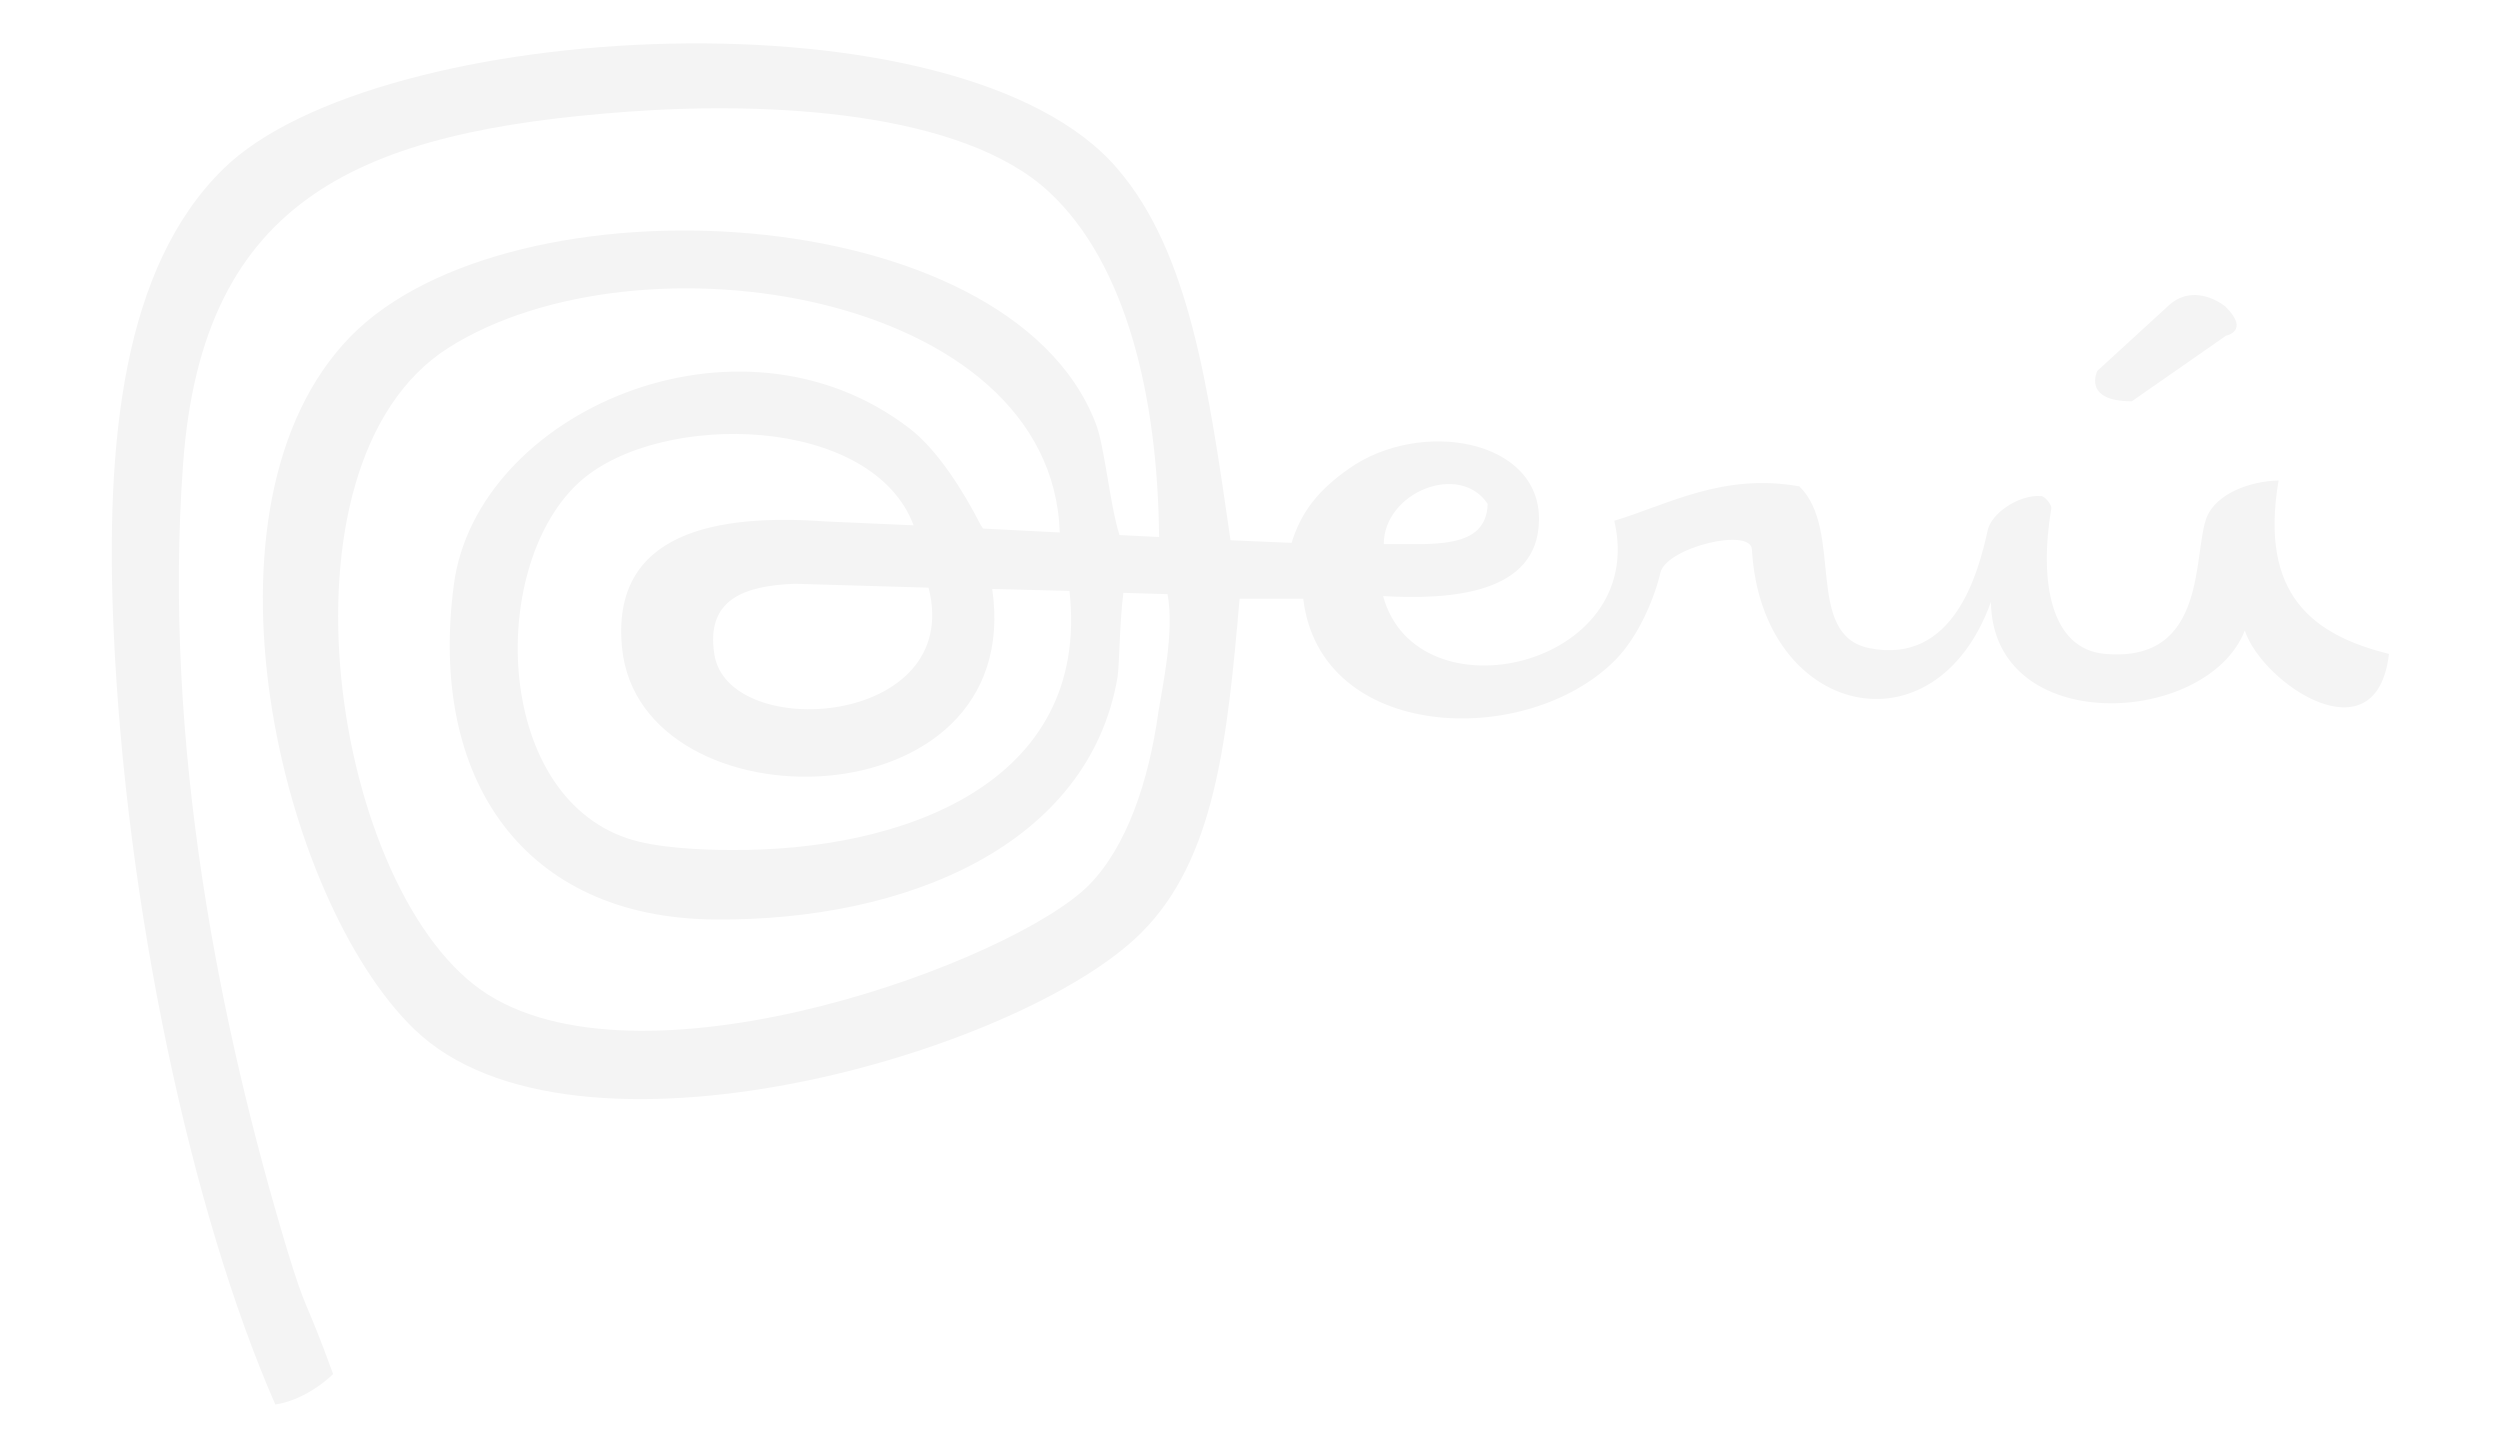
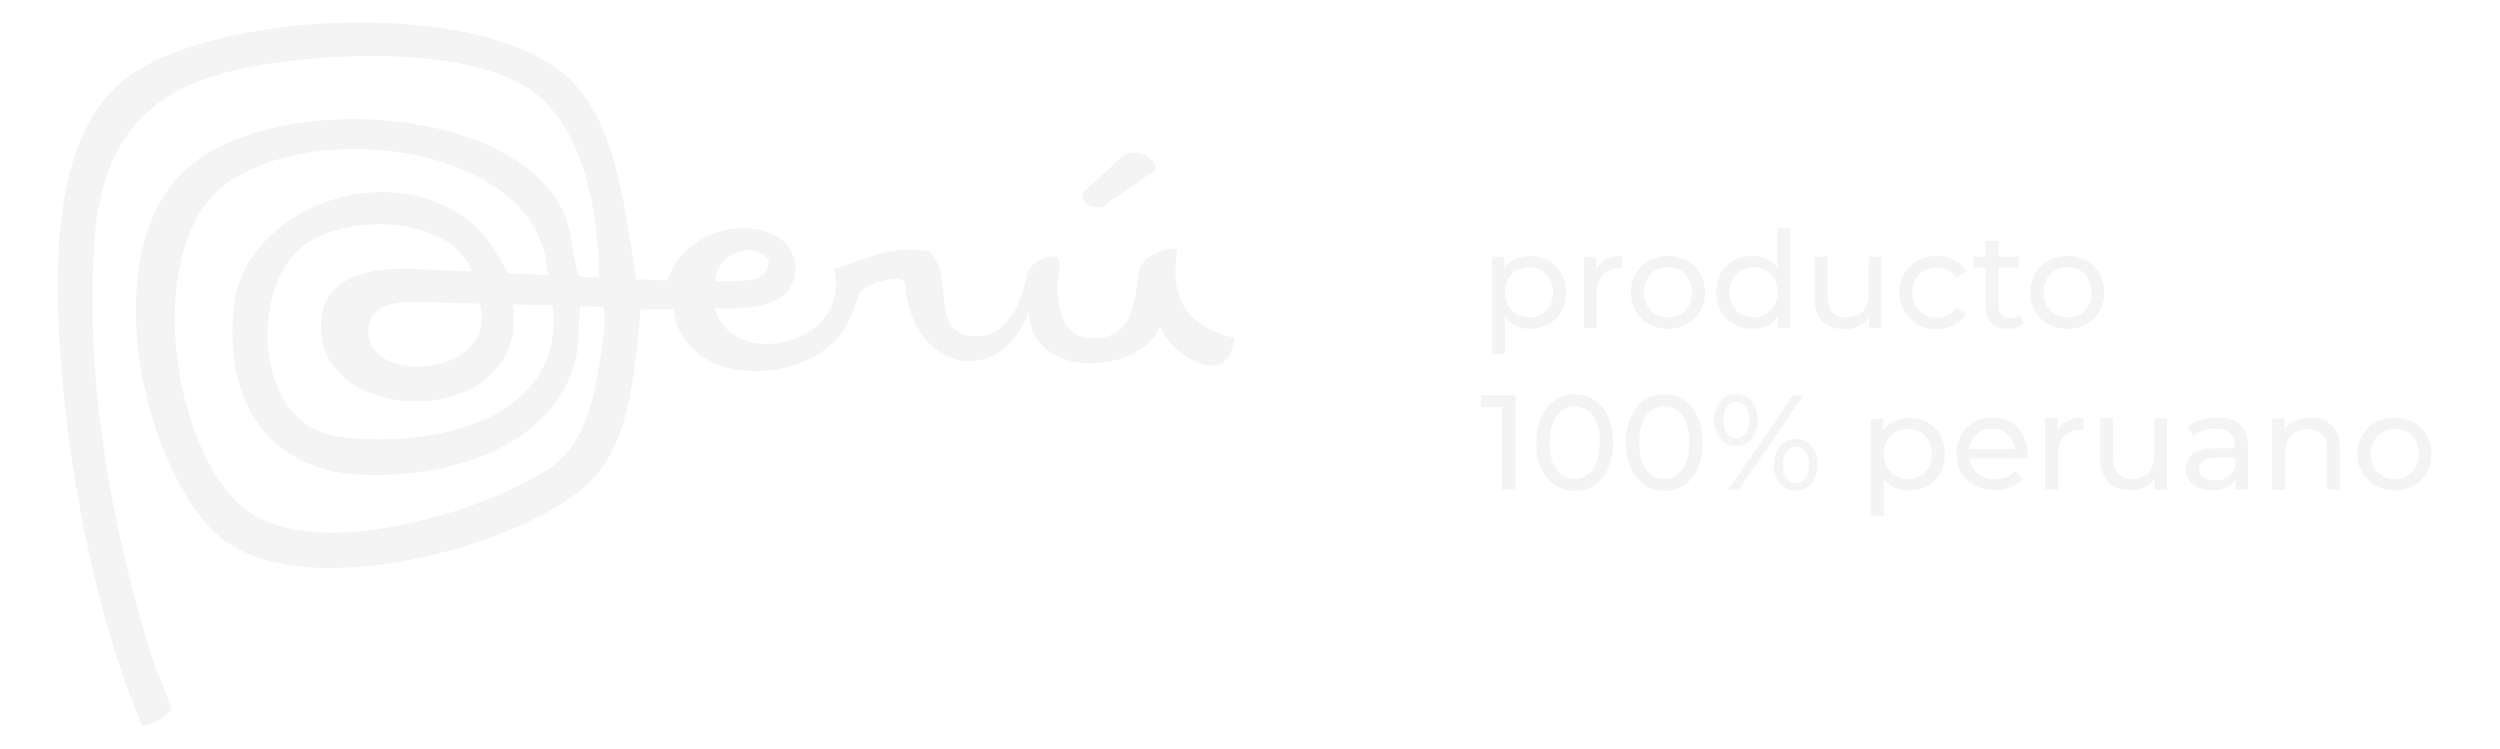
- <svg xmlns="http://www.w3.org/2000/svg" version="1.1" id="Capa_1" x="0px" y="0px" viewBox="0 0 385 223" style="enable-background:new 0 0 385 223;" xml:space="preserve">
+ <svg xmlns="http://www.w3.org/2000/svg" version="1.1" id="Capa_1" x="0px" y="0px" viewBox="0 0 745 223" style="enable-background:new 0 0 745 223;" xml:space="preserve">
  <style type="text/css">
- 	.st0{fill-rule:evenodd;clip-rule:evenodd;fill:#F4F4F4;}
- 	.st1{fill:#F4F4F4;}
+ 	.st0{fill:#F4F4F4;}
</style>
  <g>
-     <path class="st0" d="M350.9,74c-4.6,0.1-9.5,2.1-11,5.5c-2.3,5.5,0.3,22.6-15.7,21.2c-8.4-0.7-10.2-11.1-8.3-22.4   c0.1-0.5-0.9-1.8-1.5-1.9c-3.5-0.3-7.8,2.7-8.3,5.3c-1.4,6.3-5.1,20.8-18.3,18.1c-10-2.1-3.8-18.2-10.7-24.9   c-11.8-2.1-20.2,2.8-28.5,5.3c5.3,22.6-30.4,30.7-35.6,11.6c10.6,0.6,23.8-0.4,24-11.6c0.3-12.6-18.3-15.8-29.3-8   c-4.7,3.3-7.3,6.6-8.8,11.4l-9.4-0.4c-3.4-23.5-6.3-44.3-17.4-57.2C148.1-2.2,58.1,2.8,34.4,26c-15.5,15.2-18.2,42-16.9,71.1   c1.9,42.5,11.9,89.5,24.9,119.2c5.1-0.8,8.9-4.7,8.9-4.7c-4.4-12.1-4-9-7.1-19.2c-10.2-33.9-19.2-77.7-16-121   c3-41.1,27.5-51.2,68.5-54.2c21.8-1.6,51.5-0.1,64.9,12.4c11.9,11.1,16.7,31.6,16.9,53.1l-6.1-0.3c-1.5-4.7-2.3-13.9-3.7-17.3   c-13.5-34.8-90-38.5-114.7-13.3c-25.4,26-10.9,86.7,9.8,106.7c24.4,23.6,93.5,3.7,112-14.9c11.3-11.3,13.2-29.5,15.1-51.4   c1,0,2,0,3.1,0l6.7,0c2.6,22,34.3,23.2,48,9.5c3.6-3.6,6.1-9.6,7-13.5c0.9-3.9,14.1-7.1,14.1-3.5c1.5,25.6,28.2,31.9,36.8,8   c0.3,20.9,33.3,19.2,39.1,4.4c2.7,8.2,20.3,20,22.2,3.6C356.2,97.8,347.9,91.6,350.9,74z M229.1,77.6c-0.2,7.2-8.7,6.1-16,6.2   C213.1,75.8,224.8,71.1,229.1,77.6z M112.6,130.9c-4.5,0-11.6-0.3-16-1.8c-20.8-7-21.4-42.6-7.1-55.1c12.4-10.8,44.8-10.1,51.2,6.9   l-13.6-0.6c-16.7-1.2-33.1,1.6-31.3,19.5c2.8,28.1,62.3,27.4,57-9.1l11.9,0.3C168,120.9,138.6,131.1,112.6,130.9z M110,100.7   c-1.3-8.4,4.6-10.5,12.4-10.8l0,0l20.6,0.6C148.5,112,112,114.4,110,100.7z M178.4,109.6c-1.5,10.8-4.9,20.8-10.7,26.7   c-11.6,11.7-67.7,32.4-92.5,16.9c-23.9-15-34.4-81.6-6.2-99.6c29.4-18.7,93-8.7,94.2,28.4l-11.8-0.6c-0.1-0.2-0.3-0.4-0.4-0.6   c-2.6-5.1-6.6-11.5-10.9-14.8c-26.4-20.3-66.7-2.5-70.2,24c-4,30.2,10.9,51.3,40,51.6c29.9,0.3,57.8-11.6,62.2-37.3   c0.3-2,0.3-8.3,0.9-13l6.8,0.2C180.9,97.2,179,105.8,178.4,109.6z" />
-     <path class="st1" d="M333.7,47.3l-10.7,9.8c0,0-2.4,4.7,5.3,4.7l14.5-10.1c0,0,3.7-0.7,0-4.4C342.9,47.3,337.9,43.1,333.7,47.3z" />
+     <path class="st0" d="M350.9,74c-4.6,0.1-9.5,2.1-11,5.5c-2.3,5.5,0.3,22.6-15.7,21.2c-8.4-0.7-10.2-11.1-8.3-22.4   c0.1-0.5-0.9-1.8-1.5-1.9c-3.5-0.3-7.8,2.7-8.3,5.3c-1.4,6.3-5.1,20.8-18.3,18.1c-10-2.1-3.8-18.2-10.7-24.9   c-11.8-2.1-20.2,2.8-28.5,5.3c5.3,22.6-30.4,30.7-35.6,11.6c10.6,0.6,23.8-0.4,24-11.6c0.3-12.6-18.3-15.8-29.3-8   c-4.7,3.3-7.3,6.6-8.8,11.4l-9.4-0.4c-3.4-23.5-6.3-44.3-17.4-57.2c-24-28.2-114-23.2-137.7,0C18.9,41.2,16.2,68,17.5,97.1   c1.9,42.5,11.9,89.5,24.9,119.2c5.1-0.8,8.9-4.7,8.9-4.7c-4.4-12.1-4-9-7.1-19.2c-10.2-33.9-19.2-77.7-16-121   c3-41.1,27.5-51.2,68.5-54.2c21.8-1.6,51.5-0.1,64.9,12.4c11.9,11.1,16.7,31.6,16.9,53.1l-6.1-0.3c-1.5-4.7-2.3-13.9-3.7-17.3   C155.2,30.3,78.7,26.6,54,51.8c-25.4,26-10.9,86.7,9.8,106.7c24.4,23.6,93.5,3.7,112-14.9c11.3-11.3,13.2-29.5,15.1-51.4   c1,0,2,0,3.1,0h6.7c2.6,22,34.3,23.2,48,9.5c3.6-3.6,6.1-9.6,7-13.5s14.1-7.1,14.1-3.5c1.5,25.6,28.2,31.9,36.8,8   c0.3,20.9,33.3,19.2,39.1,4.4c2.7,8.2,20.3,20,22.2,3.6C356.2,97.8,347.9,91.6,350.9,74z M229.1,77.6c-0.2,7.2-8.7,6.1-16,6.2   C213.1,75.8,224.8,71.1,229.1,77.6z M112.6,130.9c-4.5,0-11.6-0.3-16-1.8c-20.8-7-21.4-42.6-7.1-55.1c12.4-10.8,44.8-10.1,51.2,6.9   l-13.6-0.6c-16.7-1.2-33.1,1.6-31.3,19.5c2.8,28.1,62.3,27.4,57-9.1l11.9,0.3C168,120.9,138.6,131.1,112.6,130.9z M110,100.7   c-1.3-8.4,4.6-10.5,12.4-10.8l0,0l20.6,0.6C148.5,112,112,114.4,110,100.7z M178.4,109.6c-1.5,10.8-4.9,20.8-10.7,26.7   c-11.6,11.7-67.7,32.4-92.5,16.9c-23.9-15-34.4-81.6-6.2-99.6c29.4-18.7,93-8.7,94.2,28.4l-11.8-0.6c-0.1-0.2-0.3-0.4-0.4-0.6   c-2.6-5.1-6.6-11.5-10.9-14.8c-26.4-20.3-66.7-2.5-70.2,24c-4,30.2,10.9,51.3,40,51.6c29.9,0.3,57.8-11.6,62.2-37.3   c0.3-2,0.3-8.3,0.9-13l6.8,0.2C180.9,97.2,179,105.8,178.4,109.6z" />
+     <path class="st0" d="M333.7,47.3L323,57.1c0,0-2.4,4.7,5.3,4.7l14.5-10.1c0,0,3.7-0.7,0-4.4C342.9,47.3,337.9,43.1,333.7,47.3z" />
+   </g>
+   <g>
+     <path class="st0" d="M466.7,87.1c0,6.5-4.5,10.9-10.8,10.9c-3,0-5.7-1.2-7.4-3.5v11h-3.9v-29h3.7v3.4c1.7-2.4,4.5-3.6,7.6-3.6   C462.1,76.3,466.7,80.6,466.7,87.1z M462.8,87.1c0-4.5-3.1-7.5-7.2-7.5c-4.1,0-7.1,3-7.1,7.5c0,4.5,3.1,7.5,7.1,7.5   C459.7,94.6,462.8,91.7,462.8,87.1z" />
+     <path class="st0" d="M483.4,76.3V80c-0.3,0-0.6,0-0.9,0c-4.1,0-6.7,2.5-6.7,7.2v10.6H472V76.5h3.7v3.6   C477.1,77.6,479.7,76.3,483.4,76.3z" />
+     <path class="st0" d="M486,87.1c0-6.3,4.7-10.8,11.1-10.8c6.4,0,11,4.5,11,10.8c0,6.3-4.7,10.9-11,10.9C490.7,98,486,93.5,486,87.1z    M504.2,87.1c0-4.5-3-7.5-7.1-7.5s-7.2,2.9-7.2,7.5c0,4.5,3.1,7.5,7.2,7.5S504.2,91.7,504.2,87.1z" />
+     <path class="st0" d="M533.5,68v29.8h-3.7v-3.4c-1.7,2.4-4.5,3.6-7.6,3.6c-6.2,0-10.8-4.4-10.8-10.9c0-6.5,4.5-10.8,10.8-10.8   c3,0,5.7,1.1,7.4,3.4V68H533.5z M529.7,87.1c0-4.5-3.1-7.5-7.1-7.5c-4.1,0-7.2,2.9-7.2,7.5c0,4.5,3.1,7.5,7.2,7.5   C526.6,94.6,529.7,91.7,529.7,87.1z" />
+     <path class="st0" d="M560.6,76.5v21.3H557v-3.2c-1.6,2.2-4.2,3.5-7.2,3.5c-5.5,0-9.1-3-9.1-9.3V76.5h3.9v11.8   c0,4.2,2.1,6.3,5.7,6.3c4,0,6.6-2.5,6.6-7.1v-11H560.6z" />
+     <path class="st0" d="M566,87.1c0-6.3,4.7-10.8,11.2-10.8c3.8,0,7,1.6,8.7,4.5l-2.9,1.9c-1.4-2.1-3.4-3-5.8-3   c-4.2,0-7.3,2.9-7.3,7.5c0,4.6,3.1,7.5,7.3,7.5c2.3,0,4.4-1,5.8-3l2.9,1.8c-1.7,3-4.9,4.6-8.7,4.6C570.7,98,566,93.5,566,87.1z" />
+     <path class="st0" d="M603.1,96.5c-1.2,1-2.9,1.5-4.7,1.5c-4.3,0-6.7-2.4-6.7-6.7V79.7h-3.6v-3.2h3.6v-4.7h3.9v4.7h6.1v3.2h-6.1   v11.5c0,2.3,1.2,3.6,3.3,3.6c1.1,0,2.2-0.4,3-1L603.1,96.5z" />
+     <path class="st0" d="M605,87.1c0-6.3,4.7-10.8,11.1-10.8c6.4,0,11,4.5,11,10.8c0,6.3-4.7,10.9-11,10.9C609.7,98,605,93.5,605,87.1z    M623.3,87.1c0-4.5-3-7.5-7.1-7.5s-7.2,2.9-7.2,7.5c0,4.5,3.1,7.5,7.2,7.5S623.3,91.7,623.3,87.1z" />
+     <path class="st0" d="M451.6,117.8v28.1h-4v-24.6h-6.3v-3.5H451.6z" />
+     <path class="st0" d="M457.8,131.9c0-9.1,4.9-14.4,11.5-14.4c6.5,0,11.4,5.2,11.4,14.4c0,9.1-4.9,14.4-11.4,14.4   C462.7,146.2,457.8,141,457.8,131.9z M476.7,131.9c0-7.2-3-10.8-7.4-10.8c-4.4,0-7.5,3.6-7.5,10.8s3,10.8,7.5,10.8   C473.6,142.7,476.7,139,476.7,131.9z" />
+     <path class="st0" d="M484.5,131.9c0-9.1,4.9-14.4,11.5-14.4c6.5,0,11.4,5.2,11.4,14.4c0,9.1-4.9,14.4-11.4,14.4   C489.4,146.2,484.5,141,484.5,131.9z M503.4,131.9c0-7.2-3-10.8-7.4-10.8c-4.4,0-7.5,3.6-7.5,10.8s3,10.8,7.5,10.8   C500.4,142.7,503.4,139,503.4,131.9z" />
+     <path class="st0" d="M510.8,125.2c0-4.6,2.6-7.7,6.5-7.7c3.9,0,6.5,3,6.5,7.7s-2.6,7.7-6.5,7.7   C513.5,132.9,510.8,129.8,510.8,125.2z M521.3,125.2c0-3.4-1.5-5.4-3.9-5.4c-2.4,0-3.9,2-3.9,5.4c0,3.3,1.5,5.4,3.9,5.4   C519.8,130.6,521.3,128.6,521.3,125.2z M534.3,117.8h3.1l-19.2,28.1h-3.1L534.3,117.8z M528.6,138.5c0-4.6,2.6-7.7,6.5-7.7   c3.9,0,6.5,3.1,6.5,7.7c0,4.6-2.6,7.7-6.5,7.7C531.2,146.1,528.6,143.1,528.6,138.5z M539.1,138.5c0-3.3-1.5-5.4-3.9-5.4   c-2.4,0-3.9,2-3.9,5.4c0,3.4,1.5,5.4,3.9,5.4C537.5,143.9,539.1,141.8,539.1,138.5z" />
+     <path class="st0" d="M579.6,135.3c0,6.5-4.5,10.9-10.8,10.9c-3,0-5.7-1.2-7.4-3.4v11h-3.9v-29h3.7v3.4c1.7-2.4,4.5-3.6,7.6-3.6   C575.1,124.4,579.6,128.8,579.6,135.3z M575.7,135.3c0-4.5-3.1-7.5-7.2-7.5c-4.1,0-7.1,3-7.1,7.5c0,4.5,3.1,7.5,7.1,7.5   C572.6,142.8,575.7,139.8,575.7,135.3z" />
+     <path class="st0" d="M604.1,136.6h-17.2c0.5,3.7,3.5,6.2,7.7,6.2c2.5,0,4.6-0.8,6.1-2.6l2.1,2.5c-1.9,2.2-4.9,3.4-8.4,3.4   c-6.9,0-11.4-4.5-11.4-10.9c0-6.3,4.5-10.8,10.7-10.8s10.5,4.4,10.5,11C604.2,135.7,604.1,136.2,604.1,136.6z M586.8,133.8h13.6   c-0.4-3.6-3.1-6.1-6.8-6.1C590,127.7,587.2,130.2,586.8,133.8z" />
+     <path class="st0" d="M620.9,124.4v3.7c-0.3,0-0.6,0-0.9,0c-4.1,0-6.7,2.5-6.7,7.2v10.6h-3.9v-21.3h3.7v3.6   C614.6,125.7,617.2,124.4,620.9,124.4z" />
+     <path class="st0" d="M645.8,124.6v21.3h-3.7v-3.2c-1.6,2.2-4.2,3.4-7.2,3.4c-5.5,0-9.1-3-9.1-9.3v-12.2h3.9v11.8   c0,4.2,2.1,6.3,5.7,6.3c4,0,6.6-2.5,6.6-7.1v-11H645.8z" />
+     <path class="st0" d="M669.9,133.1v12.8h-3.7v-2.8c-1.3,1.9-3.7,3-7,3c-4.8,0-7.9-2.6-7.9-6.3c0-3.4,2.2-6.2,8.5-6.2h6.1v-0.8   c0-3.2-1.9-5.1-5.7-5.1c-2.5,0-5.1,0.9-6.7,2.3l-1.6-2.9c2.2-1.8,5.4-2.7,8.8-2.7C666.7,124.4,669.9,127.3,669.9,133.1z    M666.1,139.4v-3h-5.9c-3.8,0-4.9,1.5-4.9,3.3c0,2.1,1.8,3.5,4.7,3.5C662.8,143.2,665.1,141.9,666.1,139.4z" />
+     <path class="st0" d="M697.3,133.7v12.2h-3.9v-11.8c0-4.2-2.1-6.2-5.7-6.2c-4.1,0-6.7,2.4-6.7,7.1v11h-3.9v-21.3h3.7v3.2   c1.6-2.2,4.3-3.4,7.7-3.4C693.6,124.4,697.3,127.4,697.3,133.7z" />
+     <path class="st0" d="M702.5,135.3c0-6.3,4.7-10.8,11.1-10.8c6.4,0,11,4.5,11,10.8c0,6.3-4.7,10.9-11,10.9   C707.2,146.1,702.5,141.6,702.5,135.3z M720.8,135.3c0-4.5-3-7.5-7.1-7.5s-7.2,2.9-7.2,7.5s3.1,7.5,7.2,7.5   S720.8,139.8,720.8,135.3z" />
  </g>
</svg>
